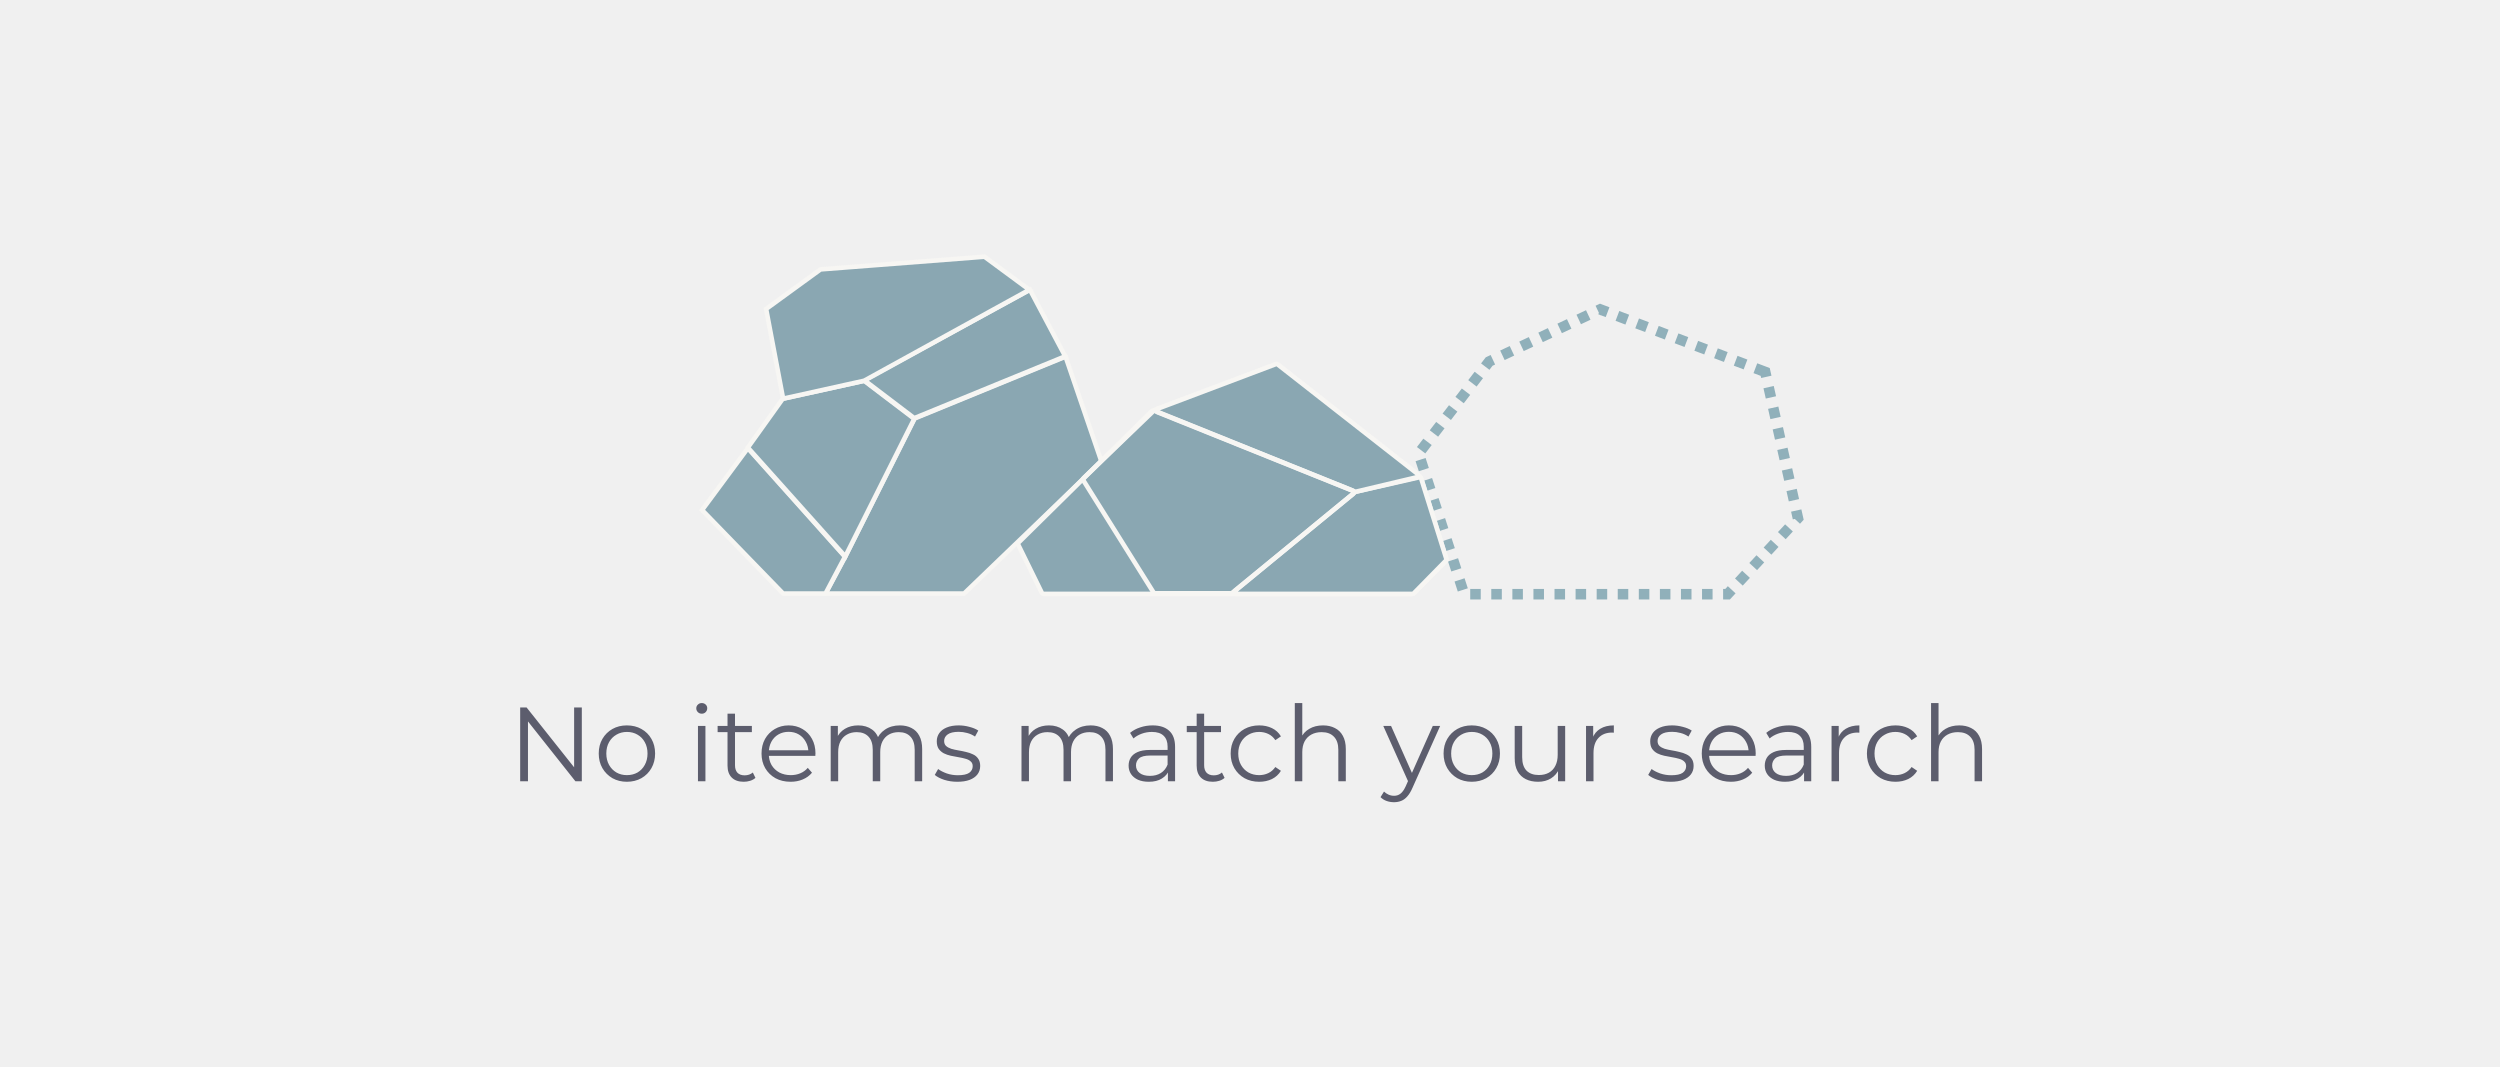
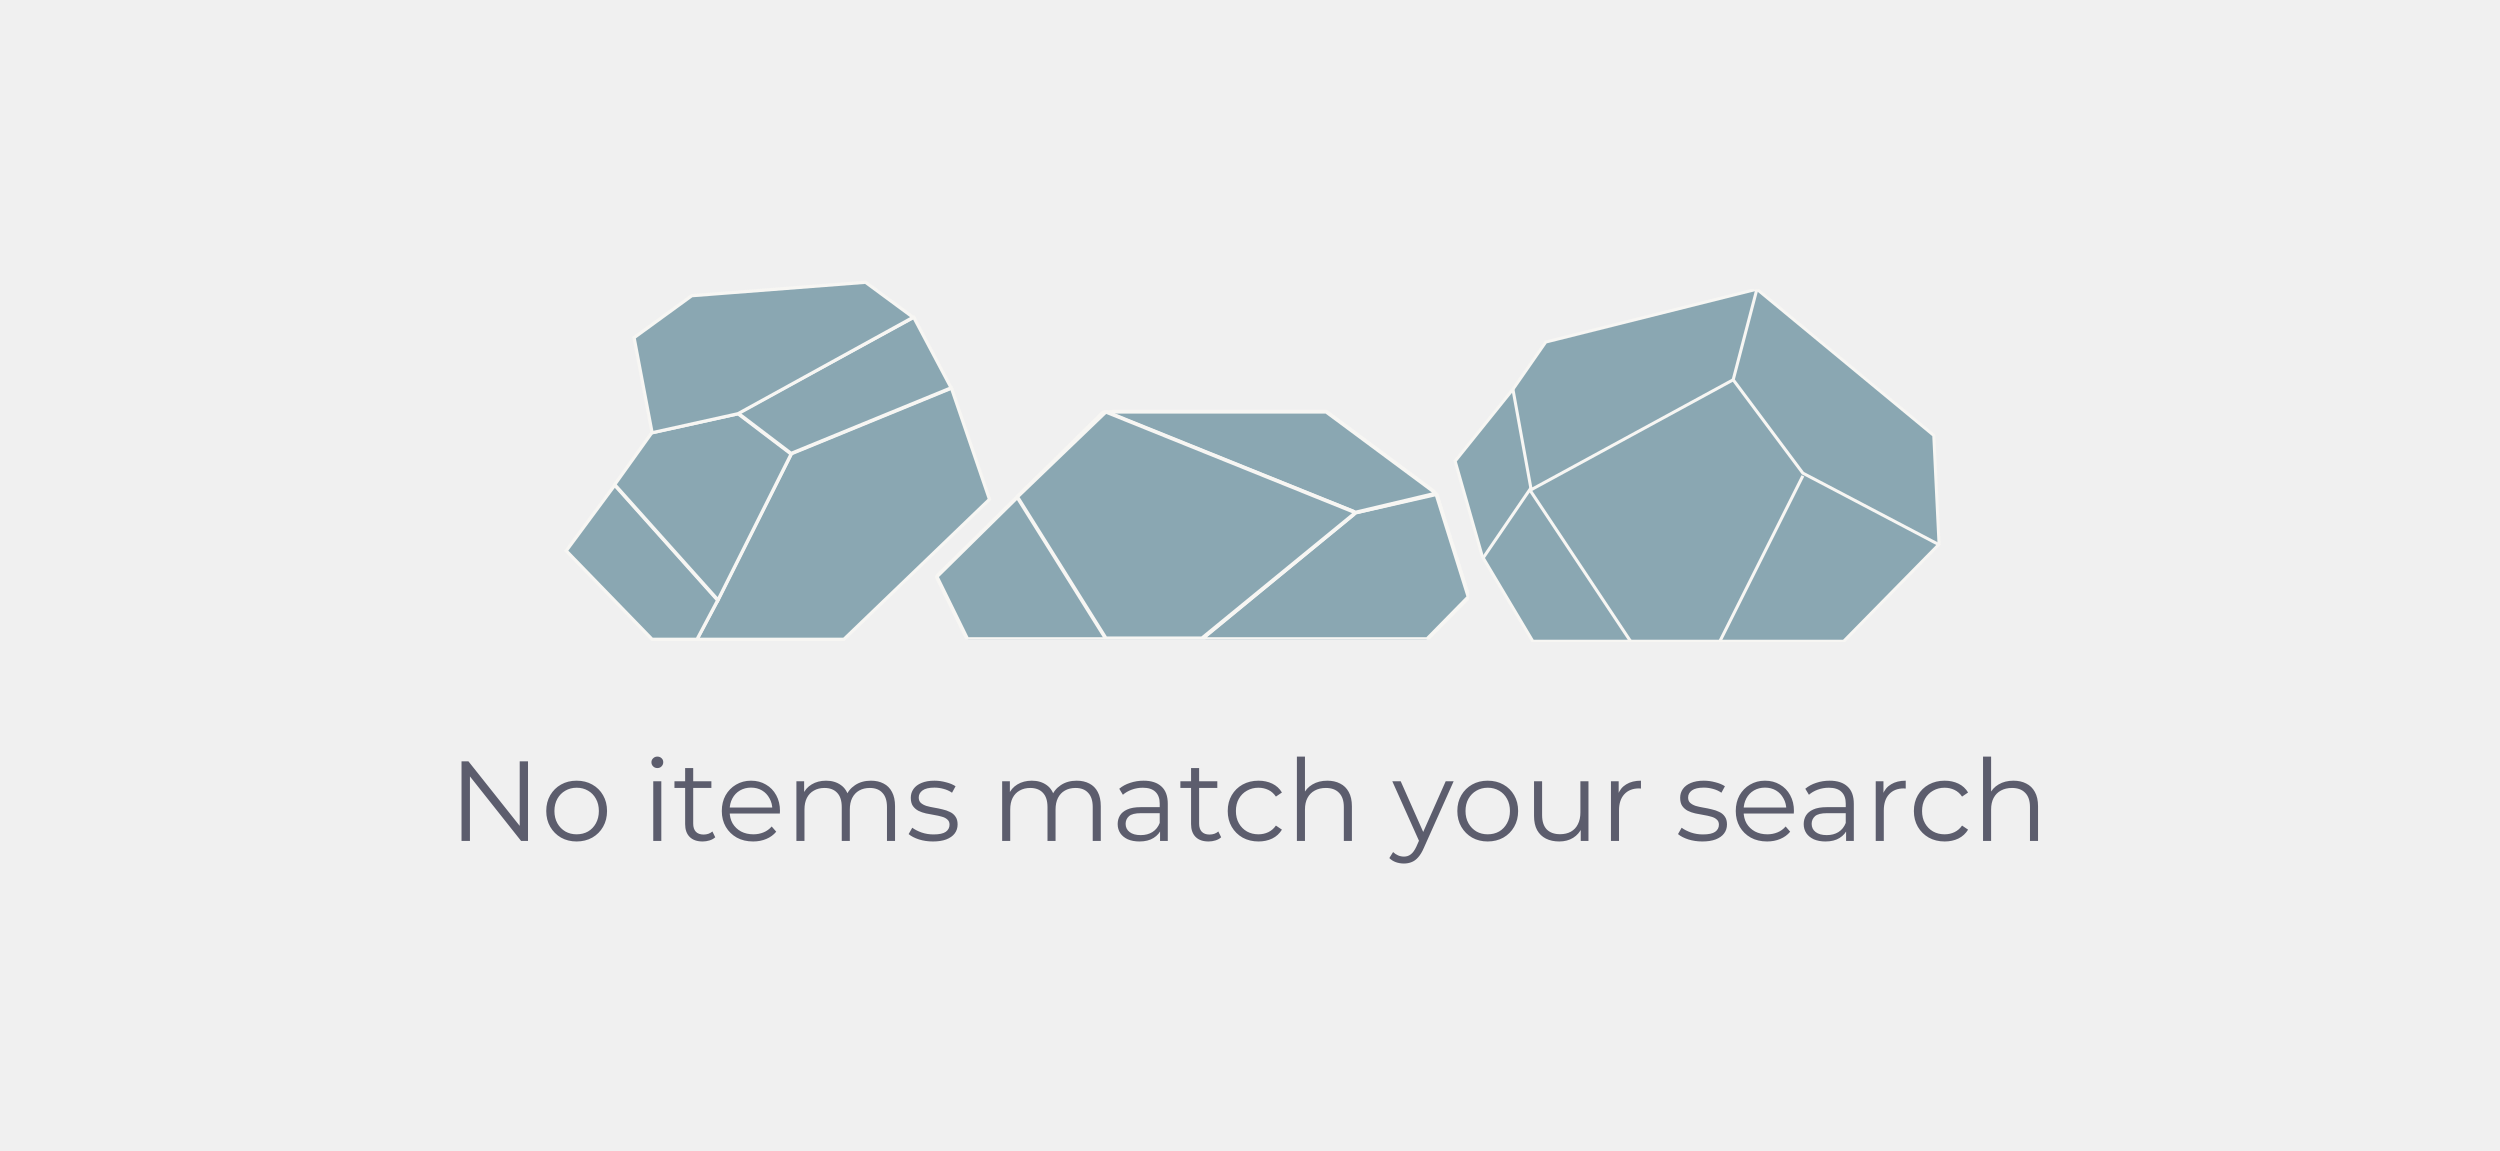
- <svg xmlns="http://www.w3.org/2000/svg" width="949" height="405" viewBox="0 0 949 405" fill="none">
+ <svg xmlns="http://www.w3.org/2000/svg" width="880" height="405" viewBox="0 0 880 405" fill="none">
  <g opacity="0.5">
-     <path d="M670.077 141.192L607.432 117.439L565.281 137.234L538.5 172.148L555.806 225.56H655.794L682.5 196.718L670.077 141.192Z" stroke="#307084" stroke-width="4" stroke-dasharray="4 4" />
-     <path d="M313.355 225.322L320.754 211.465L347.176 158.856L404.482 135.37L418.104 175.179L365.965 225.322H313.355Z" fill="#235E74" stroke="#FDFBF6" stroke-width="1.754" />
-     <path d="M266.5 193.614L283.88 170.127L320.753 211.346L313.355 225.32H297.267L266.5 193.614Z" fill="#235E74" stroke="#FDFBF6" stroke-width="1.754" />
-     <path d="M328.033 144.534L297.149 151.345L283.879 169.899L320.87 211.235L347.057 158.978L328.033 144.534Z" fill="#235E74" stroke="#FDFBF6" stroke-width="1.754" />
-     <path d="M347.057 158.736L328.033 144.292L390.976 110.002L404.363 135.25L347.057 158.736Z" fill="#235E74" stroke="#FDFBF6" stroke-width="1.754" />
-     <path d="M390.743 110.005L328.034 144.53L297.267 151.341L290.809 117.286L311.476 102.255L373.715 97.44L390.743 110.005Z" fill="#235E74" stroke="#FDFBF6" stroke-width="1.754" />
-     <path d="M386.504 206.754L395.483 225.049C395.601 225.289 395.845 225.441 396.113 225.441H536.068C536.254 225.441 536.432 225.367 536.564 225.236L548.858 212.941C549.043 212.757 549.11 212.485 549.032 212.236L539.359 181.26C539.317 181.125 539.234 181.005 539.123 180.918L485.116 138.434C484.924 138.282 484.666 138.242 484.437 138.328L437.504 155.87C437.412 155.904 437.327 155.958 437.257 156.027L386.641 205.945C386.426 206.157 386.371 206.483 386.504 206.754Z" fill="#235E74" stroke="#FDFBF6" stroke-width="1.754" />
-     <path d="M514.678 186.649L538.662 181.193C539.019 181.112 539.378 181.318 539.487 181.667L549.032 212.12C549.11 212.367 549.045 212.636 548.863 212.821L536.682 225.228C536.55 225.363 536.369 225.438 536.181 225.438H469.382C468.724 225.438 468.428 224.613 468.937 224.195L514.387 186.792C514.472 186.722 514.571 186.673 514.678 186.649Z" fill="#235E74" stroke="#FDFBF6" stroke-width="1.754" />
-     <path d="M439.387 156.476L514.31 186.606C514.445 186.66 514.593 186.671 514.734 186.638L537.876 181.154C538.448 181.018 538.61 180.281 538.147 179.919L485 138.316C484.807 138.165 484.549 138.126 484.32 138.212L439.401 155.169C438.803 155.395 438.794 156.238 439.387 156.476Z" fill="#235E74" stroke="#FDFBF6" stroke-width="1.754" />
-     <path d="M411.352 181.482L437.741 156.122C437.94 155.93 438.233 155.874 438.489 155.977L513.534 186.248C514.029 186.448 514.129 187.104 513.716 187.442L467.737 225.05C467.612 225.153 467.455 225.209 467.293 225.209H438.457C438.215 225.209 437.99 225.085 437.862 224.88L411.244 182.36C411.068 182.078 411.113 181.712 411.352 181.482Z" stroke="#FDFBF6" stroke-width="1.754" />
+     <g clip-path="url(#clip0_1975_13813)">
+       <path d="M544.104 120.393L618.431 101.779L680.691 153.257L682.553 191.576L648.984 225.723H575.619H539.546L521.767 195.876L512.203 162.307L532.55 137.017L544.104 120.393Z" fill="#235E74" stroke="#FDFBF6" stroke-width="1.08" />
+       <path d="M618.43 101.779L610.086 133.68L634.605 166.543L682.231 191.576" stroke="#FDFBF6" stroke-width="1.08" />
+       <path d="M605.273 225.979L634.606 167.505" stroke="#FDFBF6" stroke-width="1.08" />
+       <path d="M522.152 196.261L538.456 172.384L573.95 225.723" stroke="#FDFBF6" stroke-width="1.08" />
+       <path d="M610.088 133.679L538.969 172.383L532.551 137.017" stroke="#FDFBF6" stroke-width="1.08" />
+     </g>
+     <g clip-path="url(#clip1_1975_13813)">
+       <path d="M329.865 203.322L340.345 224.676C340.436 224.86 340.624 224.978 340.83 224.978H502C502.143 224.978 502.28 224.921 502.382 224.819L516.707 210.494C516.849 210.352 516.901 210.143 516.841 209.951L505.651 174.115C505.617 174.006 505.549 173.911 505.457 173.843L466.862 145.164C466.769 145.095 466.656 145.058 466.54 145.058H388.64C388.498 145.058 388.362 145.113 388.261 145.213L329.97 202.699C329.805 202.863 329.762 203.113 329.865 203.322Z" fill="#235E74" stroke="#FDFBF6" stroke-width="1.35" />
+       <path d="M477.238 180.399L505.113 174.058C505.387 173.996 505.663 174.155 505.748 174.423L516.842 209.819C516.901 210.009 516.851 210.217 516.712 210.359L502.517 224.816C502.416 224.919 502.277 224.978 502.132 224.978H424.485C423.978 224.978 423.75 224.343 424.141 224.021L477.015 180.509C477.08 180.456 477.156 180.418 477.238 180.399Z" fill="#235E74" stroke="#FDFBF6" stroke-width="1.35" />
+       <path d="M391.413 145.963L476.955 180.363C477.059 180.405 477.173 180.414 477.281 180.388L504.47 173.945C504.917 173.839 505.036 173.259 504.667 172.986L466.998 145.029C466.904 144.96 466.792 144.922 466.676 144.922H391.614C391.02 144.922 390.862 145.742 391.413 145.963Z" fill="#235E74" stroke="#FDFBF6" stroke-width="1.35" />
+       <path d="M358.359 174.588L388.976 145.165C389.129 145.017 389.355 144.974 389.552 145.053L476.402 180.086C476.783 180.24 476.86 180.745 476.542 181.005L423.262 224.585C423.166 224.664 423.045 224.707 422.92 224.707H389.527C389.341 224.707 389.168 224.612 389.069 224.454L358.276 175.264C358.14 175.048 358.175 174.765 358.359 174.588Z" fill="#235E74" stroke="#FDFBF6" stroke-width="1.35" />
+     </g>
+     <g clip-path="url(#clip2_1975_13813)">
+       <path d="M245.348 225.047L252.619 211.427L278.59 159.716L334.918 136.631L348.307 175.76L297.058 225.047H245.348Z" fill="#235E74" stroke="#FDFBF6" stroke-width="1.154" />
+       <path d="M199.295 193.882L216.378 170.797L252.621 211.311L245.35 225.047H229.536L199.295 193.882Z" fill="#235E74" stroke="#FDFBF6" stroke-width="1.154" />
+       <path d="M259.777 145.634L229.42 152.329L216.377 170.566L252.736 211.196L278.476 159.832L259.777 145.634Z" fill="#235E74" stroke="#FDFBF6" stroke-width="1.154" />
+       <path d="M278.476 159.601L259.777 145.404L321.645 111.7L334.804 136.516L278.476 159.601Z" fill="#235E74" stroke="#FDFBF6" stroke-width="1.154" />
+       <path d="M321.413 111.7L259.775 145.635L229.534 152.329L223.186 118.856L243.5 104.082L304.676 99.349L321.413 111.7Z" fill="#235E74" stroke="#FDFBF6" stroke-width="1.154" />
+     </g>
  </g>
-   <path d="M197.458 296.56V268.56H199.898L219.218 292.88H217.938V268.56H220.858V296.56H218.418L199.138 272.24H200.418V296.56H197.458ZM237.958 296.76C235.931 296.76 234.104 296.307 232.478 295.4C230.878 294.467 229.611 293.2 228.678 291.6C227.744 289.973 227.278 288.12 227.278 286.04C227.278 283.933 227.744 282.08 228.678 280.48C229.611 278.88 230.878 277.627 232.478 276.72C234.078 275.813 235.904 275.36 237.958 275.36C240.038 275.36 241.878 275.813 243.478 276.72C245.104 277.627 246.371 278.88 247.278 280.48C248.211 282.08 248.678 283.933 248.678 286.04C248.678 288.12 248.211 289.973 247.278 291.6C246.371 293.2 245.104 294.467 243.478 295.4C241.851 296.307 240.011 296.76 237.958 296.76ZM237.958 294.24C239.478 294.24 240.824 293.907 241.998 293.24C243.171 292.547 244.091 291.587 244.758 290.36C245.451 289.107 245.798 287.667 245.798 286.04C245.798 284.387 245.451 282.947 244.758 281.72C244.091 280.493 243.171 279.547 241.998 278.88C240.824 278.187 239.491 277.84 237.998 277.84C236.504 277.84 235.171 278.187 233.998 278.88C232.824 279.547 231.891 280.493 231.198 281.72C230.504 282.947 230.158 284.387 230.158 286.04C230.158 287.667 230.504 289.107 231.198 290.36C231.891 291.587 232.824 292.547 233.998 293.24C235.171 293.907 236.491 294.24 237.958 294.24ZM264.944 296.56V275.56H267.784V296.56H264.944ZM266.384 270.92C265.798 270.92 265.304 270.72 264.904 270.32C264.504 269.92 264.304 269.44 264.304 268.88C264.304 268.32 264.504 267.853 264.904 267.48C265.304 267.08 265.798 266.88 266.384 266.88C266.971 266.88 267.464 267.067 267.864 267.44C268.264 267.813 268.464 268.28 268.464 268.84C268.464 269.427 268.264 269.92 267.864 270.32C267.491 270.72 266.998 270.92 266.384 270.92ZM282.327 296.76C280.353 296.76 278.833 296.227 277.767 295.16C276.7 294.093 276.167 292.587 276.167 290.64V270.92H279.007V290.48C279.007 291.707 279.313 292.653 279.927 293.32C280.567 293.987 281.473 294.32 282.647 294.32C283.9 294.32 284.94 293.96 285.767 293.24L286.767 295.28C286.207 295.787 285.527 296.16 284.727 296.4C283.953 296.64 283.153 296.76 282.327 296.76ZM272.407 277.92V275.56H285.407V277.92H272.407ZM300.114 296.76C297.928 296.76 296.008 296.307 294.354 295.4C292.701 294.467 291.408 293.2 290.474 291.6C289.541 289.973 289.074 288.12 289.074 286.04C289.074 283.96 289.514 282.12 290.394 280.52C291.301 278.92 292.528 277.667 294.074 276.76C295.648 275.827 297.408 275.36 299.354 275.36C301.328 275.36 303.074 275.813 304.594 276.72C306.141 277.6 307.354 278.853 308.234 280.48C309.114 282.08 309.554 283.933 309.554 286.04C309.554 286.173 309.541 286.32 309.514 286.48C309.514 286.613 309.514 286.76 309.514 286.92H291.234V284.8H307.994L306.874 285.64C306.874 284.12 306.541 282.773 305.874 281.6C305.234 280.4 304.354 279.467 303.234 278.8C302.114 278.133 300.821 277.8 299.354 277.8C297.914 277.8 296.621 278.133 295.474 278.8C294.328 279.467 293.434 280.4 292.794 281.6C292.154 282.8 291.834 284.173 291.834 285.72V286.16C291.834 287.76 292.181 289.173 292.874 290.4C293.594 291.6 294.581 292.547 295.834 293.24C297.114 293.907 298.568 294.24 300.194 294.24C301.474 294.24 302.661 294.013 303.754 293.56C304.874 293.107 305.834 292.413 306.634 291.48L308.234 293.32C307.301 294.44 306.128 295.293 304.714 295.88C303.328 296.467 301.794 296.76 300.114 296.76ZM341.575 275.36C343.282 275.36 344.762 275.693 346.015 276.36C347.295 277 348.282 277.987 348.975 279.32C349.695 280.653 350.055 282.333 350.055 284.36V296.56H347.215V284.64C347.215 282.427 346.682 280.76 345.615 279.64C344.575 278.493 343.095 277.92 341.175 277.92C339.735 277.92 338.482 278.227 337.415 278.84C336.375 279.427 335.562 280.293 334.975 281.44C334.415 282.56 334.135 283.92 334.135 285.52V296.56H331.295V284.64C331.295 282.427 330.762 280.76 329.695 279.64C328.628 278.493 327.135 277.92 325.215 277.92C323.802 277.92 322.562 278.227 321.495 278.84C320.428 279.427 319.602 280.293 319.015 281.44C318.455 282.56 318.175 283.92 318.175 285.52V296.56H315.335V275.56H318.055V281.24L317.615 280.24C318.255 278.72 319.282 277.533 320.695 276.68C322.135 275.8 323.828 275.36 325.775 275.36C327.828 275.36 329.575 275.88 331.015 276.92C332.455 277.933 333.388 279.467 333.815 281.52L332.695 281.08C333.308 279.373 334.388 278 335.935 276.96C337.508 275.893 339.388 275.36 341.575 275.36ZM363.397 296.76C361.664 296.76 360.024 296.52 358.477 296.04C356.93 295.533 355.717 294.907 354.837 294.16L356.117 291.92C356.97 292.56 358.064 293.12 359.397 293.6C360.73 294.053 362.13 294.28 363.597 294.28C365.597 294.28 367.037 293.973 367.917 293.36C368.797 292.72 369.237 291.88 369.237 290.84C369.237 290.067 368.984 289.467 368.477 289.04C367.997 288.587 367.357 288.253 366.557 288.04C365.757 287.8 364.864 287.6 363.877 287.44C362.89 287.28 361.904 287.093 360.917 286.88C359.957 286.667 359.077 286.36 358.277 285.96C357.477 285.533 356.824 284.96 356.317 284.24C355.837 283.52 355.597 282.56 355.597 281.36C355.597 280.213 355.917 279.187 356.557 278.28C357.197 277.373 358.13 276.667 359.357 276.16C360.61 275.627 362.13 275.36 363.917 275.36C365.277 275.36 366.637 275.547 367.997 275.92C369.357 276.267 370.477 276.733 371.357 277.32L370.117 279.6C369.184 278.96 368.184 278.507 367.117 278.24C366.05 277.947 364.984 277.8 363.917 277.8C362.024 277.8 360.624 278.133 359.717 278.8C358.837 279.44 358.397 280.267 358.397 281.28C358.397 282.08 358.637 282.707 359.117 283.16C359.624 283.613 360.277 283.973 361.077 284.24C361.904 284.48 362.797 284.68 363.757 284.84C364.744 285 365.717 285.2 366.677 285.44C367.664 285.653 368.557 285.96 369.357 286.36C370.184 286.733 370.837 287.28 371.317 288C371.824 288.693 372.077 289.613 372.077 290.76C372.077 291.987 371.73 293.053 371.037 293.96C370.37 294.84 369.384 295.533 368.077 296.04C366.797 296.52 365.237 296.76 363.397 296.76ZM413.997 275.36C415.704 275.36 417.184 275.693 418.437 276.36C419.717 277 420.704 277.987 421.397 279.32C422.117 280.653 422.477 282.333 422.477 284.36V296.56H419.637V284.64C419.637 282.427 419.104 280.76 418.037 279.64C416.997 278.493 415.517 277.92 413.597 277.92C412.157 277.92 410.904 278.227 409.837 278.84C408.797 279.427 407.984 280.293 407.397 281.44C406.837 282.56 406.557 283.92 406.557 285.52V296.56H403.717V284.64C403.717 282.427 403.184 280.76 402.117 279.64C401.05 278.493 399.557 277.92 397.637 277.92C396.224 277.92 394.984 278.227 393.917 278.84C392.85 279.427 392.024 280.293 391.437 281.44C390.877 282.56 390.597 283.92 390.597 285.52V296.56H387.757V275.56H390.477V281.24L390.037 280.24C390.677 278.72 391.704 277.533 393.117 276.68C394.557 275.8 396.25 275.36 398.197 275.36C400.25 275.36 401.997 275.88 403.437 276.92C404.877 277.933 405.81 279.467 406.237 281.52L405.117 281.08C405.73 279.373 406.81 278 408.357 276.96C409.93 275.893 411.81 275.36 413.997 275.36ZM443.339 296.56V291.92L443.219 291.16V283.4C443.219 281.613 442.712 280.24 441.699 279.28C440.712 278.32 439.232 277.84 437.259 277.84C435.899 277.84 434.605 278.067 433.379 278.52C432.152 278.973 431.112 279.573 430.259 280.32L428.979 278.2C430.045 277.293 431.325 276.6 432.819 276.12C434.312 275.613 435.885 275.36 437.539 275.36C440.259 275.36 442.352 276.04 443.819 277.4C445.312 278.733 446.059 280.773 446.059 283.52V296.56H443.339ZM436.099 296.76C434.525 296.76 433.152 296.507 431.979 296C430.832 295.467 429.952 294.747 429.339 293.84C428.725 292.907 428.419 291.84 428.419 290.64C428.419 289.547 428.672 288.56 429.179 287.68C429.712 286.773 430.565 286.053 431.739 285.52C432.939 284.96 434.539 284.68 436.539 284.68H443.779V286.8H436.619C434.592 286.8 433.179 287.16 432.379 287.88C431.605 288.6 431.219 289.493 431.219 290.56C431.219 291.76 431.685 292.72 432.619 293.44C433.552 294.16 434.859 294.52 436.539 294.52C438.139 294.52 439.512 294.16 440.659 293.44C441.832 292.693 442.685 291.627 443.219 290.24L443.859 292.2C443.325 293.587 442.392 294.693 441.059 295.52C439.752 296.347 438.099 296.76 436.099 296.76ZM460.413 296.76C458.439 296.76 456.919 296.227 455.853 295.16C454.786 294.093 454.253 292.587 454.253 290.64V270.92H457.093V290.48C457.093 291.707 457.399 292.653 458.013 293.32C458.653 293.987 459.559 294.32 460.733 294.32C461.986 294.32 463.026 293.96 463.853 293.24L464.853 295.28C464.293 295.787 463.613 296.16 462.813 296.4C462.039 296.64 461.239 296.76 460.413 296.76ZM450.493 277.92V275.56H463.493V277.92H450.493ZM478 296.76C475.92 296.76 474.054 296.307 472.4 295.4C470.774 294.467 469.494 293.2 468.56 291.6C467.627 289.973 467.16 288.12 467.16 286.04C467.16 283.933 467.627 282.08 468.56 280.48C469.494 278.88 470.774 277.627 472.4 276.72C474.054 275.813 475.92 275.36 478 275.36C479.787 275.36 481.4 275.707 482.84 276.4C484.28 277.093 485.414 278.133 486.24 279.52L484.12 280.96C483.4 279.893 482.507 279.107 481.44 278.6C480.374 278.093 479.214 277.84 477.96 277.84C476.467 277.84 475.12 278.187 473.92 278.88C472.72 279.547 471.774 280.493 471.08 281.72C470.387 282.947 470.04 284.387 470.04 286.04C470.04 287.693 470.387 289.133 471.08 290.36C471.774 291.587 472.72 292.547 473.92 293.24C475.12 293.907 476.467 294.24 477.96 294.24C479.214 294.24 480.374 293.987 481.44 293.48C482.507 292.973 483.4 292.2 484.12 291.16L486.24 292.6C485.414 293.96 484.28 295 482.84 295.72C481.4 296.413 479.787 296.76 478 296.76ZM502.227 275.36C503.934 275.36 505.427 275.693 506.707 276.36C508.014 277 509.027 277.987 509.747 279.32C510.494 280.653 510.867 282.333 510.867 284.36V296.56H508.027V284.64C508.027 282.427 507.467 280.76 506.347 279.64C505.254 278.493 503.707 277.92 501.707 277.92C500.214 277.92 498.907 278.227 497.787 278.84C496.694 279.427 495.84 280.293 495.227 281.44C494.64 282.56 494.347 283.92 494.347 285.52V296.56H491.507V266.88H494.347V281.32L493.787 280.24C494.454 278.72 495.52 277.533 496.987 276.68C498.454 275.8 500.2 275.36 502.227 275.36ZM529.167 304.52C528.18 304.52 527.234 304.36 526.327 304.04C525.447 303.72 524.687 303.24 524.047 302.6L525.367 300.48C525.9 300.987 526.474 301.373 527.087 301.64C527.727 301.933 528.434 302.08 529.207 302.08C530.14 302.08 530.94 301.813 531.607 301.28C532.3 300.773 532.954 299.867 533.567 298.56L534.927 295.48L535.247 295.04L543.887 275.56H546.687L536.167 299.08C535.58 300.44 534.927 301.52 534.207 302.32C533.514 303.12 532.754 303.68 531.927 304C531.1 304.347 530.18 304.52 529.167 304.52ZM534.767 297.16L525.087 275.56H528.047L536.607 294.84L534.767 297.16ZM558.661 296.76C556.634 296.76 554.807 296.307 553.181 295.4C551.581 294.467 550.314 293.2 549.381 291.6C548.447 289.973 547.981 288.12 547.981 286.04C547.981 283.933 548.447 282.08 549.381 280.48C550.314 278.88 551.581 277.627 553.181 276.72C554.781 275.813 556.607 275.36 558.661 275.36C560.741 275.36 562.581 275.813 564.181 276.72C565.807 277.627 567.074 278.88 567.981 280.48C568.914 282.08 569.381 283.933 569.381 286.04C569.381 288.12 568.914 289.973 567.981 291.6C567.074 293.2 565.807 294.467 564.181 295.4C562.554 296.307 560.714 296.76 558.661 296.76ZM558.661 294.24C560.181 294.24 561.527 293.907 562.701 293.24C563.874 292.547 564.794 291.587 565.461 290.36C566.154 289.107 566.501 287.667 566.501 286.04C566.501 284.387 566.154 282.947 565.461 281.72C564.794 280.493 563.874 279.547 562.701 278.88C561.527 278.187 560.194 277.84 558.701 277.84C557.207 277.84 555.874 278.187 554.701 278.88C553.527 279.547 552.594 280.493 551.901 281.72C551.207 282.947 550.861 284.387 550.861 286.04C550.861 287.667 551.207 289.107 551.901 290.36C552.594 291.587 553.527 292.547 554.701 293.24C555.874 293.907 557.194 294.24 558.661 294.24ZM583.859 296.76C582.072 296.76 580.512 296.427 579.179 295.76C577.845 295.093 576.805 294.093 576.059 292.76C575.339 291.427 574.979 289.76 574.979 287.76V275.56H577.819V287.44C577.819 289.68 578.365 291.373 579.459 292.52C580.579 293.64 582.139 294.2 584.139 294.2C585.605 294.2 586.872 293.907 587.939 293.32C589.032 292.707 589.859 291.827 590.419 290.68C591.005 289.533 591.299 288.16 591.299 286.56V275.56H594.139V296.56H591.419V290.8L591.859 291.84C591.192 293.387 590.152 294.6 588.739 295.48C587.352 296.333 585.725 296.76 583.859 296.76ZM602.054 296.56V275.56H604.774V281.28L604.494 280.28C605.08 278.68 606.067 277.467 607.454 276.64C608.84 275.787 610.56 275.36 612.614 275.36V278.12C612.507 278.12 612.4 278.12 612.294 278.12C612.187 278.093 612.08 278.08 611.974 278.08C609.76 278.08 608.027 278.76 606.774 280.12C605.52 281.453 604.894 283.36 604.894 285.84V296.56H602.054ZM634.217 296.76C632.484 296.76 630.844 296.52 629.297 296.04C627.751 295.533 626.537 294.907 625.657 294.16L626.937 291.92C627.791 292.56 628.884 293.12 630.217 293.6C631.551 294.053 632.951 294.28 634.417 294.28C636.417 294.28 637.857 293.973 638.737 293.36C639.617 292.72 640.057 291.88 640.057 290.84C640.057 290.067 639.804 289.467 639.297 289.04C638.817 288.587 638.177 288.253 637.377 288.04C636.577 287.8 635.684 287.6 634.697 287.44C633.711 287.28 632.724 287.093 631.737 286.88C630.777 286.667 629.897 286.36 629.097 285.96C628.297 285.533 627.644 284.96 627.137 284.24C626.657 283.52 626.417 282.56 626.417 281.36C626.417 280.213 626.737 279.187 627.377 278.28C628.017 277.373 628.951 276.667 630.177 276.16C631.431 275.627 632.951 275.36 634.737 275.36C636.097 275.36 637.457 275.547 638.817 275.92C640.177 276.267 641.297 276.733 642.177 277.32L640.937 279.6C640.004 278.96 639.004 278.507 637.937 278.24C636.871 277.947 635.804 277.8 634.737 277.8C632.844 277.8 631.444 278.133 630.537 278.8C629.657 279.44 629.217 280.267 629.217 281.28C629.217 282.08 629.457 282.707 629.937 283.16C630.444 283.613 631.097 283.973 631.897 284.24C632.724 284.48 633.617 284.68 634.577 284.84C635.564 285 636.537 285.2 637.497 285.44C638.484 285.653 639.377 285.96 640.177 286.36C641.004 286.733 641.657 287.28 642.137 288C642.644 288.693 642.897 289.613 642.897 290.76C642.897 291.987 642.551 293.053 641.857 293.96C641.191 294.84 640.204 295.533 638.897 296.04C637.617 296.52 636.057 296.76 634.217 296.76ZM657.028 296.76C654.842 296.76 652.922 296.307 651.268 295.4C649.615 294.467 648.322 293.2 647.388 291.6C646.455 289.973 645.988 288.12 645.988 286.04C645.988 283.96 646.428 282.12 647.308 280.52C648.215 278.92 649.442 277.667 650.988 276.76C652.562 275.827 654.322 275.36 656.268 275.36C658.242 275.36 659.988 275.813 661.508 276.72C663.055 277.6 664.268 278.853 665.148 280.48C666.028 282.08 666.468 283.933 666.468 286.04C666.468 286.173 666.455 286.32 666.428 286.48C666.428 286.613 666.428 286.76 666.428 286.92H648.148V284.8H664.908L663.788 285.64C663.788 284.12 663.455 282.773 662.788 281.6C662.148 280.4 661.268 279.467 660.148 278.8C659.028 278.133 657.735 277.8 656.268 277.8C654.828 277.8 653.535 278.133 652.388 278.8C651.242 279.467 650.348 280.4 649.708 281.6C649.068 282.8 648.748 284.173 648.748 285.72V286.16C648.748 287.76 649.095 289.173 649.788 290.4C650.508 291.6 651.495 292.547 652.748 293.24C654.028 293.907 655.482 294.24 657.108 294.24C658.388 294.24 659.575 294.013 660.668 293.56C661.788 293.107 662.748 292.413 663.548 291.48L665.148 293.32C664.215 294.44 663.042 295.293 661.628 295.88C660.242 296.467 658.708 296.76 657.028 296.76ZM684.823 296.56V291.92L684.703 291.16V283.4C684.703 281.613 684.196 280.24 683.183 279.28C682.196 278.32 680.716 277.84 678.743 277.84C677.383 277.84 676.09 278.067 674.863 278.52C673.636 278.973 672.596 279.573 671.743 280.32L670.463 278.2C671.53 277.293 672.81 276.6 674.303 276.12C675.796 275.613 677.37 275.36 679.023 275.36C681.743 275.36 683.836 276.04 685.303 277.4C686.796 278.733 687.543 280.773 687.543 283.52V296.56H684.823ZM677.583 296.76C676.01 296.76 674.636 296.507 673.463 296C672.316 295.467 671.436 294.747 670.823 293.84C670.21 292.907 669.903 291.84 669.903 290.64C669.903 289.547 670.156 288.56 670.663 287.68C671.196 286.773 672.05 286.053 673.223 285.52C674.423 284.96 676.023 284.68 678.023 284.68H685.263V286.8H678.103C676.076 286.8 674.663 287.16 673.863 287.88C673.09 288.6 672.703 289.493 672.703 290.56C672.703 291.76 673.17 292.72 674.103 293.44C675.036 294.16 676.343 294.52 678.023 294.52C679.623 294.52 680.996 294.16 682.143 293.44C683.316 292.693 684.17 291.627 684.703 290.24L685.343 292.2C684.81 293.587 683.876 294.693 682.543 295.52C681.236 296.347 679.583 296.76 677.583 296.76ZM695.257 296.56V275.56H697.977V281.28L697.697 280.28C698.284 278.68 699.27 277.467 700.657 276.64C702.044 275.787 703.764 275.36 705.817 275.36V278.12C705.71 278.12 705.604 278.12 705.497 278.12C705.39 278.093 705.284 278.08 705.177 278.08C702.964 278.08 701.23 278.76 699.977 280.12C698.724 281.453 698.097 283.36 698.097 285.84V296.56H695.257ZM719.524 296.76C717.444 296.76 715.577 296.307 713.924 295.4C712.297 294.467 711.017 293.2 710.084 291.6C709.15 289.973 708.684 288.12 708.684 286.04C708.684 283.933 709.15 282.08 710.084 280.48C711.017 278.88 712.297 277.627 713.924 276.72C715.577 275.813 717.444 275.36 719.524 275.36C721.31 275.36 722.924 275.707 724.364 276.4C725.804 277.093 726.937 278.133 727.764 279.52L725.644 280.96C724.924 279.893 724.03 279.107 722.964 278.6C721.897 278.093 720.737 277.84 719.484 277.84C717.99 277.84 716.644 278.187 715.444 278.88C714.244 279.547 713.297 280.493 712.604 281.72C711.91 282.947 711.564 284.387 711.564 286.04C711.564 287.693 711.91 289.133 712.604 290.36C713.297 291.587 714.244 292.547 715.444 293.24C716.644 293.907 717.99 294.24 719.484 294.24C720.737 294.24 721.897 293.987 722.964 293.48C724.03 292.973 724.924 292.2 725.644 291.16L727.764 292.6C726.937 293.96 725.804 295 724.364 295.72C722.924 296.413 721.31 296.76 719.524 296.76ZM743.75 275.36C745.457 275.36 746.95 275.693 748.23 276.36C749.537 277 750.55 277.987 751.27 279.32C752.017 280.653 752.39 282.333 752.39 284.36V296.56H749.55V284.64C749.55 282.427 748.99 280.76 747.87 279.64C746.777 278.493 745.23 277.92 743.23 277.92C741.737 277.92 740.43 278.227 739.31 278.84C738.217 279.427 737.364 280.293 736.75 281.44C736.164 282.56 735.87 283.92 735.87 285.52V296.56H733.03V266.88H735.87V281.32L735.31 280.24C735.977 278.72 737.044 277.533 738.51 276.68C739.977 275.8 741.724 275.36 743.75 275.36Z" fill="#5C5D6D" />
+   <path d="M162.458 296V268H164.898L184.218 292.32H182.938V268H185.858V296H183.418L164.138 271.68H165.418V296H162.458ZM202.958 296.2C200.931 296.2 199.104 295.747 197.478 294.84C195.878 293.907 194.611 292.64 193.678 291.04C192.744 289.413 192.278 287.56 192.278 285.48C192.278 283.373 192.744 281.52 193.678 279.92C194.611 278.32 195.878 277.067 197.478 276.16C199.078 275.253 200.904 274.8 202.958 274.8C205.038 274.8 206.878 275.253 208.478 276.16C210.104 277.067 211.371 278.32 212.278 279.92C213.211 281.52 213.678 283.373 213.678 285.48C213.678 287.56 213.211 289.413 212.278 291.04C211.371 292.64 210.104 293.907 208.478 294.84C206.851 295.747 205.011 296.2 202.958 296.2ZM202.958 293.68C204.478 293.68 205.824 293.347 206.998 292.68C208.171 291.987 209.091 291.027 209.758 289.8C210.451 288.547 210.798 287.107 210.798 285.48C210.798 283.827 210.451 282.387 209.758 281.16C209.091 279.933 208.171 278.987 206.998 278.32C205.824 277.627 204.491 277.28 202.998 277.28C201.504 277.28 200.171 277.627 198.998 278.32C197.824 278.987 196.891 279.933 196.198 281.16C195.504 282.387 195.158 283.827 195.158 285.48C195.158 287.107 195.504 288.547 196.198 289.8C196.891 291.027 197.824 291.987 198.998 292.68C200.171 293.347 201.491 293.68 202.958 293.68ZM229.944 296V275H232.784V296H229.944ZM231.384 270.36C230.798 270.36 230.304 270.16 229.904 269.76C229.504 269.36 229.304 268.88 229.304 268.32C229.304 267.76 229.504 267.293 229.904 266.92C230.304 266.52 230.798 266.32 231.384 266.32C231.971 266.32 232.464 266.507 232.864 266.88C233.264 267.253 233.464 267.72 233.464 268.28C233.464 268.867 233.264 269.36 232.864 269.76C232.491 270.16 231.998 270.36 231.384 270.36ZM247.327 296.2C245.353 296.2 243.833 295.667 242.767 294.6C241.7 293.533 241.167 292.027 241.167 290.08V270.36H244.007V289.92C244.007 291.147 244.313 292.093 244.927 292.76C245.567 293.427 246.473 293.76 247.647 293.76C248.9 293.76 249.94 293.4 250.767 292.68L251.767 294.72C251.207 295.227 250.527 295.6 249.727 295.84C248.953 296.08 248.153 296.2 247.327 296.2ZM237.407 277.36V275H250.407V277.36H237.407ZM265.114 296.2C262.928 296.2 261.008 295.747 259.354 294.84C257.701 293.907 256.408 292.64 255.474 291.04C254.541 289.413 254.074 287.56 254.074 285.48C254.074 283.4 254.514 281.56 255.394 279.96C256.301 278.36 257.528 277.107 259.074 276.2C260.648 275.267 262.408 274.8 264.354 274.8C266.328 274.8 268.074 275.253 269.594 276.16C271.141 277.04 272.354 278.293 273.234 279.92C274.114 281.52 274.554 283.373 274.554 285.48C274.554 285.613 274.541 285.76 274.514 285.92C274.514 286.053 274.514 286.2 274.514 286.36H256.234V284.24H272.994L271.874 285.08C271.874 283.56 271.541 282.213 270.874 281.04C270.234 279.84 269.354 278.907 268.234 278.24C267.114 277.573 265.821 277.24 264.354 277.24C262.914 277.24 261.621 277.573 260.474 278.24C259.328 278.907 258.434 279.84 257.794 281.04C257.154 282.24 256.834 283.613 256.834 285.16V285.6C256.834 287.2 257.181 288.613 257.874 289.84C258.594 291.04 259.581 291.987 260.834 292.68C262.114 293.347 263.568 293.68 265.194 293.68C266.474 293.68 267.661 293.453 268.754 293C269.874 292.547 270.834 291.853 271.634 290.92L273.234 292.76C272.301 293.88 271.128 294.733 269.714 295.32C268.328 295.907 266.794 296.2 265.114 296.2ZM306.575 274.8C308.282 274.8 309.762 275.133 311.015 275.8C312.295 276.44 313.282 277.427 313.975 278.76C314.695 280.093 315.055 281.773 315.055 283.8V296H312.215V284.08C312.215 281.867 311.682 280.2 310.615 279.08C309.575 277.933 308.095 277.36 306.175 277.36C304.735 277.36 303.482 277.667 302.415 278.28C301.375 278.867 300.562 279.733 299.975 280.88C299.415 282 299.135 283.36 299.135 284.96V296H296.295V284.08C296.295 281.867 295.762 280.2 294.695 279.08C293.628 277.933 292.135 277.36 290.215 277.36C288.802 277.36 287.562 277.667 286.495 278.28C285.428 278.867 284.602 279.733 284.015 280.88C283.455 282 283.175 283.36 283.175 284.96V296H280.335V275H283.055V280.68L282.615 279.68C283.255 278.16 284.282 276.973 285.695 276.12C287.135 275.24 288.828 274.8 290.775 274.8C292.828 274.8 294.575 275.32 296.015 276.36C297.455 277.373 298.388 278.907 298.815 280.96L297.695 280.52C298.308 278.813 299.388 277.44 300.935 276.4C302.508 275.333 304.388 274.8 306.575 274.8ZM328.397 296.2C326.664 296.2 325.024 295.96 323.477 295.48C321.93 294.973 320.717 294.347 319.837 293.6L321.117 291.36C321.97 292 323.064 292.56 324.397 293.04C325.73 293.493 327.13 293.72 328.597 293.72C330.597 293.72 332.037 293.413 332.917 292.8C333.797 292.16 334.237 291.32 334.237 290.28C334.237 289.507 333.984 288.907 333.477 288.48C332.997 288.027 332.357 287.693 331.557 287.48C330.757 287.24 329.864 287.04 328.877 286.88C327.89 286.72 326.904 286.533 325.917 286.32C324.957 286.107 324.077 285.8 323.277 285.4C322.477 284.973 321.824 284.4 321.317 283.68C320.837 282.96 320.597 282 320.597 280.8C320.597 279.653 320.917 278.627 321.557 277.72C322.197 276.813 323.13 276.107 324.357 275.6C325.61 275.067 327.13 274.8 328.917 274.8C330.277 274.8 331.637 274.987 332.997 275.36C334.357 275.707 335.477 276.173 336.357 276.76L335.117 279.04C334.184 278.4 333.184 277.947 332.117 277.68C331.05 277.387 329.984 277.24 328.917 277.24C327.024 277.24 325.624 277.573 324.717 278.24C323.837 278.88 323.397 279.707 323.397 280.72C323.397 281.52 323.637 282.147 324.117 282.6C324.624 283.053 325.277 283.413 326.077 283.68C326.904 283.92 327.797 284.12 328.757 284.28C329.744 284.44 330.717 284.64 331.677 284.88C332.664 285.093 333.557 285.4 334.357 285.8C335.184 286.173 335.837 286.72 336.317 287.44C336.824 288.133 337.077 289.053 337.077 290.2C337.077 291.427 336.73 292.493 336.037 293.4C335.37 294.28 334.384 294.973 333.077 295.48C331.797 295.96 330.237 296.2 328.397 296.2ZM378.997 274.8C380.704 274.8 382.184 275.133 383.437 275.8C384.717 276.44 385.704 277.427 386.397 278.76C387.117 280.093 387.477 281.773 387.477 283.8V296H384.637V284.08C384.637 281.867 384.104 280.2 383.037 279.08C381.997 277.933 380.517 277.36 378.597 277.36C377.157 277.36 375.904 277.667 374.837 278.28C373.797 278.867 372.984 279.733 372.397 280.88C371.837 282 371.557 283.36 371.557 284.96V296H368.717V284.08C368.717 281.867 368.184 280.2 367.117 279.08C366.05 277.933 364.557 277.36 362.637 277.36C361.224 277.36 359.984 277.667 358.917 278.28C357.85 278.867 357.024 279.733 356.437 280.88C355.877 282 355.597 283.36 355.597 284.96V296H352.757V275H355.477V280.68L355.037 279.68C355.677 278.16 356.704 276.973 358.117 276.12C359.557 275.24 361.25 274.8 363.197 274.8C365.25 274.8 366.997 275.32 368.437 276.36C369.877 277.373 370.81 278.907 371.237 280.96L370.117 280.52C370.73 278.813 371.81 277.44 373.357 276.4C374.93 275.333 376.81 274.8 378.997 274.8ZM408.339 296V291.36L408.219 290.6V282.84C408.219 281.053 407.712 279.68 406.699 278.72C405.712 277.76 404.232 277.28 402.259 277.28C400.899 277.28 399.605 277.507 398.379 277.96C397.152 278.413 396.112 279.013 395.259 279.76L393.979 277.64C395.045 276.733 396.325 276.04 397.819 275.56C399.312 275.053 400.885 274.8 402.539 274.8C405.259 274.8 407.352 275.48 408.819 276.84C410.312 278.173 411.059 280.213 411.059 282.96V296H408.339ZM401.099 296.2C399.525 296.2 398.152 295.947 396.979 295.44C395.832 294.907 394.952 294.187 394.339 293.28C393.725 292.347 393.419 291.28 393.419 290.08C393.419 288.987 393.672 288 394.179 287.12C394.712 286.213 395.565 285.493 396.739 284.96C397.939 284.4 399.539 284.12 401.539 284.12H408.779V286.24H401.619C399.592 286.24 398.179 286.6 397.379 287.32C396.605 288.04 396.219 288.933 396.219 290C396.219 291.2 396.685 292.16 397.619 292.88C398.552 293.6 399.859 293.96 401.539 293.96C403.139 293.96 404.512 293.6 405.659 292.88C406.832 292.133 407.685 291.067 408.219 289.68L408.859 291.64C408.325 293.027 407.392 294.133 406.059 294.96C404.752 295.787 403.099 296.2 401.099 296.2ZM425.413 296.2C423.439 296.2 421.919 295.667 420.853 294.6C419.786 293.533 419.253 292.027 419.253 290.08V270.36H422.093V289.92C422.093 291.147 422.399 292.093 423.013 292.76C423.653 293.427 424.559 293.76 425.733 293.76C426.986 293.76 428.026 293.4 428.853 292.68L429.853 294.72C429.293 295.227 428.613 295.6 427.813 295.84C427.039 296.08 426.239 296.2 425.413 296.2ZM415.493 277.36V275H428.493V277.36H415.493ZM443 296.2C440.92 296.2 439.054 295.747 437.4 294.84C435.774 293.907 434.494 292.64 433.56 291.04C432.627 289.413 432.16 287.56 432.16 285.48C432.16 283.373 432.627 281.52 433.56 279.92C434.494 278.32 435.774 277.067 437.4 276.16C439.054 275.253 440.92 274.8 443 274.8C444.787 274.8 446.4 275.147 447.84 275.84C449.28 276.533 450.414 277.573 451.24 278.96L449.12 280.4C448.4 279.333 447.507 278.547 446.44 278.04C445.374 277.533 444.214 277.28 442.96 277.28C441.467 277.28 440.12 277.627 438.92 278.32C437.72 278.987 436.774 279.933 436.08 281.16C435.387 282.387 435.04 283.827 435.04 285.48C435.04 287.133 435.387 288.573 436.08 289.8C436.774 291.027 437.72 291.987 438.92 292.68C440.12 293.347 441.467 293.68 442.96 293.68C444.214 293.68 445.374 293.427 446.44 292.92C447.507 292.413 448.4 291.64 449.12 290.6L451.24 292.04C450.414 293.4 449.28 294.44 447.84 295.16C446.4 295.853 444.787 296.2 443 296.2ZM467.227 274.8C468.934 274.8 470.427 275.133 471.707 275.8C473.014 276.44 474.027 277.427 474.747 278.76C475.494 280.093 475.867 281.773 475.867 283.8V296H473.027V284.08C473.027 281.867 472.467 280.2 471.347 279.08C470.254 277.933 468.707 277.36 466.707 277.36C465.214 277.36 463.907 277.667 462.787 278.28C461.694 278.867 460.84 279.733 460.227 280.88C459.64 282 459.347 283.36 459.347 284.96V296H456.507V266.32H459.347V280.76L458.787 279.68C459.454 278.16 460.52 276.973 461.987 276.12C463.454 275.24 465.2 274.8 467.227 274.8ZM494.167 303.96C493.18 303.96 492.234 303.8 491.327 303.48C490.447 303.16 489.687 302.68 489.047 302.04L490.367 299.92C490.9 300.427 491.474 300.813 492.087 301.08C492.727 301.373 493.434 301.52 494.207 301.52C495.14 301.52 495.94 301.253 496.607 300.72C497.3 300.213 497.954 299.307 498.567 298L499.927 294.92L500.247 294.48L508.887 275H511.687L501.167 298.52C500.58 299.88 499.927 300.96 499.207 301.76C498.514 302.56 497.754 303.12 496.927 303.44C496.1 303.787 495.18 303.96 494.167 303.96ZM499.767 296.6L490.087 275H493.047L501.607 294.28L499.767 296.6ZM523.661 296.2C521.634 296.2 519.807 295.747 518.181 294.84C516.581 293.907 515.314 292.64 514.381 291.04C513.447 289.413 512.981 287.56 512.981 285.48C512.981 283.373 513.447 281.52 514.381 279.92C515.314 278.32 516.581 277.067 518.181 276.16C519.781 275.253 521.607 274.8 523.661 274.8C525.741 274.8 527.581 275.253 529.181 276.16C530.807 277.067 532.074 278.32 532.981 279.92C533.914 281.52 534.381 283.373 534.381 285.48C534.381 287.56 533.914 289.413 532.981 291.04C532.074 292.64 530.807 293.907 529.181 294.84C527.554 295.747 525.714 296.2 523.661 296.2ZM523.661 293.68C525.181 293.68 526.527 293.347 527.701 292.68C528.874 291.987 529.794 291.027 530.461 289.8C531.154 288.547 531.501 287.107 531.501 285.48C531.501 283.827 531.154 282.387 530.461 281.16C529.794 279.933 528.874 278.987 527.701 278.32C526.527 277.627 525.194 277.28 523.701 277.28C522.207 277.28 520.874 277.627 519.701 278.32C518.527 278.987 517.594 279.933 516.901 281.16C516.207 282.387 515.861 283.827 515.861 285.48C515.861 287.107 516.207 288.547 516.901 289.8C517.594 291.027 518.527 291.987 519.701 292.68C520.874 293.347 522.194 293.68 523.661 293.68ZM548.859 296.2C547.072 296.2 545.512 295.867 544.179 295.2C542.845 294.533 541.805 293.533 541.059 292.2C540.339 290.867 539.979 289.2 539.979 287.2V275H542.819V286.88C542.819 289.12 543.365 290.813 544.459 291.96C545.579 293.08 547.139 293.64 549.139 293.64C550.605 293.64 551.872 293.347 552.939 292.76C554.032 292.147 554.859 291.267 555.419 290.12C556.005 288.973 556.299 287.6 556.299 286V275H559.139V296H556.419V290.24L556.859 291.28C556.192 292.827 555.152 294.04 553.739 294.92C552.352 295.773 550.725 296.2 548.859 296.2ZM567.054 296V275H569.774V280.72L569.494 279.72C570.08 278.12 571.067 276.907 572.454 276.08C573.84 275.227 575.56 274.8 577.614 274.8V277.56C577.507 277.56 577.4 277.56 577.294 277.56C577.187 277.533 577.08 277.52 576.974 277.52C574.76 277.52 573.027 278.2 571.774 279.56C570.52 280.893 569.894 282.8 569.894 285.28V296H567.054ZM599.217 296.2C597.484 296.2 595.844 295.96 594.297 295.48C592.751 294.973 591.537 294.347 590.657 293.6L591.937 291.36C592.791 292 593.884 292.56 595.217 293.04C596.551 293.493 597.951 293.72 599.417 293.72C601.417 293.72 602.857 293.413 603.737 292.8C604.617 292.16 605.057 291.32 605.057 290.28C605.057 289.507 604.804 288.907 604.297 288.48C603.817 288.027 603.177 287.693 602.377 287.48C601.577 287.24 600.684 287.04 599.697 286.88C598.711 286.72 597.724 286.533 596.737 286.32C595.777 286.107 594.897 285.8 594.097 285.4C593.297 284.973 592.644 284.4 592.137 283.68C591.657 282.96 591.417 282 591.417 280.8C591.417 279.653 591.737 278.627 592.377 277.72C593.017 276.813 593.951 276.107 595.177 275.6C596.431 275.067 597.951 274.8 599.737 274.8C601.097 274.8 602.457 274.987 603.817 275.36C605.177 275.707 606.297 276.173 607.177 276.76L605.937 279.04C605.004 278.4 604.004 277.947 602.937 277.68C601.871 277.387 600.804 277.24 599.737 277.24C597.844 277.24 596.444 277.573 595.537 278.24C594.657 278.88 594.217 279.707 594.217 280.72C594.217 281.52 594.457 282.147 594.937 282.6C595.444 283.053 596.097 283.413 596.897 283.68C597.724 283.92 598.617 284.12 599.577 284.28C600.564 284.44 601.537 284.64 602.497 284.88C603.484 285.093 604.377 285.4 605.177 285.8C606.004 286.173 606.657 286.72 607.137 287.44C607.644 288.133 607.897 289.053 607.897 290.2C607.897 291.427 607.551 292.493 606.857 293.4C606.191 294.28 605.204 294.973 603.897 295.48C602.617 295.96 601.057 296.2 599.217 296.2ZM622.028 296.2C619.842 296.2 617.922 295.747 616.268 294.84C614.615 293.907 613.322 292.64 612.388 291.04C611.455 289.413 610.988 287.56 610.988 285.48C610.988 283.4 611.428 281.56 612.308 279.96C613.215 278.36 614.442 277.107 615.988 276.2C617.562 275.267 619.322 274.8 621.268 274.8C623.242 274.8 624.988 275.253 626.508 276.16C628.055 277.04 629.268 278.293 630.148 279.92C631.028 281.52 631.468 283.373 631.468 285.48C631.468 285.613 631.455 285.76 631.428 285.92C631.428 286.053 631.428 286.2 631.428 286.36H613.148V284.24H629.908L628.788 285.08C628.788 283.56 628.455 282.213 627.788 281.04C627.148 279.84 626.268 278.907 625.148 278.24C624.028 277.573 622.735 277.24 621.268 277.24C619.828 277.24 618.535 277.573 617.388 278.24C616.242 278.907 615.348 279.84 614.708 281.04C614.068 282.24 613.748 283.613 613.748 285.16V285.6C613.748 287.2 614.095 288.613 614.788 289.84C615.508 291.04 616.495 291.987 617.748 292.68C619.028 293.347 620.482 293.68 622.108 293.68C623.388 293.68 624.575 293.453 625.668 293C626.788 292.547 627.748 291.853 628.548 290.92L630.148 292.76C629.215 293.88 628.042 294.733 626.628 295.32C625.242 295.907 623.708 296.2 622.028 296.2ZM649.823 296V291.36L649.703 290.6V282.84C649.703 281.053 649.196 279.68 648.183 278.72C647.196 277.76 645.716 277.28 643.743 277.28C642.383 277.28 641.09 277.507 639.863 277.96C638.636 278.413 637.596 279.013 636.743 279.76L635.463 277.64C636.53 276.733 637.81 276.04 639.303 275.56C640.796 275.053 642.37 274.8 644.023 274.8C646.743 274.8 648.836 275.48 650.303 276.84C651.796 278.173 652.543 280.213 652.543 282.96V296H649.823ZM642.583 296.2C641.01 296.2 639.636 295.947 638.463 295.44C637.316 294.907 636.436 294.187 635.823 293.28C635.21 292.347 634.903 291.28 634.903 290.08C634.903 288.987 635.156 288 635.663 287.12C636.196 286.213 637.05 285.493 638.223 284.96C639.423 284.4 641.023 284.12 643.023 284.12H650.263V286.24H643.103C641.076 286.24 639.663 286.6 638.863 287.32C638.09 288.04 637.703 288.933 637.703 290C637.703 291.2 638.17 292.16 639.103 292.88C640.036 293.6 641.343 293.96 643.023 293.96C644.623 293.96 645.996 293.6 647.143 292.88C648.316 292.133 649.17 291.067 649.703 289.68L650.343 291.64C649.81 293.027 648.876 294.133 647.543 294.96C646.236 295.787 644.583 296.2 642.583 296.2ZM660.257 296V275H662.977V280.72L662.697 279.72C663.284 278.12 664.27 276.907 665.657 276.08C667.044 275.227 668.764 274.8 670.817 274.8V277.56C670.71 277.56 670.604 277.56 670.497 277.56C670.39 277.533 670.284 277.52 670.177 277.52C667.964 277.52 666.23 278.2 664.977 279.56C663.724 280.893 663.097 282.8 663.097 285.28V296H660.257ZM684.524 296.2C682.444 296.2 680.577 295.747 678.924 294.84C677.297 293.907 676.017 292.64 675.084 291.04C674.15 289.413 673.684 287.56 673.684 285.48C673.684 283.373 674.15 281.52 675.084 279.92C676.017 278.32 677.297 277.067 678.924 276.16C680.577 275.253 682.444 274.8 684.524 274.8C686.31 274.8 687.924 275.147 689.364 275.84C690.804 276.533 691.937 277.573 692.764 278.96L690.644 280.4C689.924 279.333 689.03 278.547 687.964 278.04C686.897 277.533 685.737 277.28 684.484 277.28C682.99 277.28 681.644 277.627 680.444 278.32C679.244 278.987 678.297 279.933 677.604 281.16C676.91 282.387 676.564 283.827 676.564 285.48C676.564 287.133 676.91 288.573 677.604 289.8C678.297 291.027 679.244 291.987 680.444 292.68C681.644 293.347 682.99 293.68 684.484 293.68C685.737 293.68 686.897 293.427 687.964 292.92C689.03 292.413 689.924 291.64 690.644 290.6L692.764 292.04C691.937 293.4 690.804 294.44 689.364 295.16C687.924 295.853 686.31 296.2 684.524 296.2ZM708.75 274.8C710.457 274.8 711.95 275.133 713.23 275.8C714.537 276.44 715.55 277.427 716.27 278.76C717.017 280.093 717.39 281.773 717.39 283.8V296H714.55V284.08C714.55 281.867 713.99 280.2 712.87 279.08C711.777 277.933 710.23 277.36 708.23 277.36C706.737 277.36 705.43 277.667 704.31 278.28C703.217 278.867 702.364 279.733 701.75 280.88C701.164 282 700.87 283.36 700.87 284.96V296H698.03V266.32H700.87V280.76L700.31 279.68C700.977 278.16 702.044 276.973 703.51 276.12C704.977 275.24 706.724 274.8 708.75 274.8Z" fill="#5C5D6D" />
+   <defs>
+     <clipPath id="clip0_1975_13813">
+       <rect width="171.72" height="124.2" fill="white" transform="translate(511.387 101.777)" />
+     </clipPath>
+     <clipPath id="clip1_1975_13813">
+       <rect width="188.19" height="81.54" fill="white" transform="translate(328.887 143.438)" />
+     </clipPath>
+     <clipPath id="clip2_1975_13813">
+       <rect width="150.66" height="127.98" fill="white" transform="translate(198.387 98)" />
+     </clipPath>
+   </defs>
</svg>
